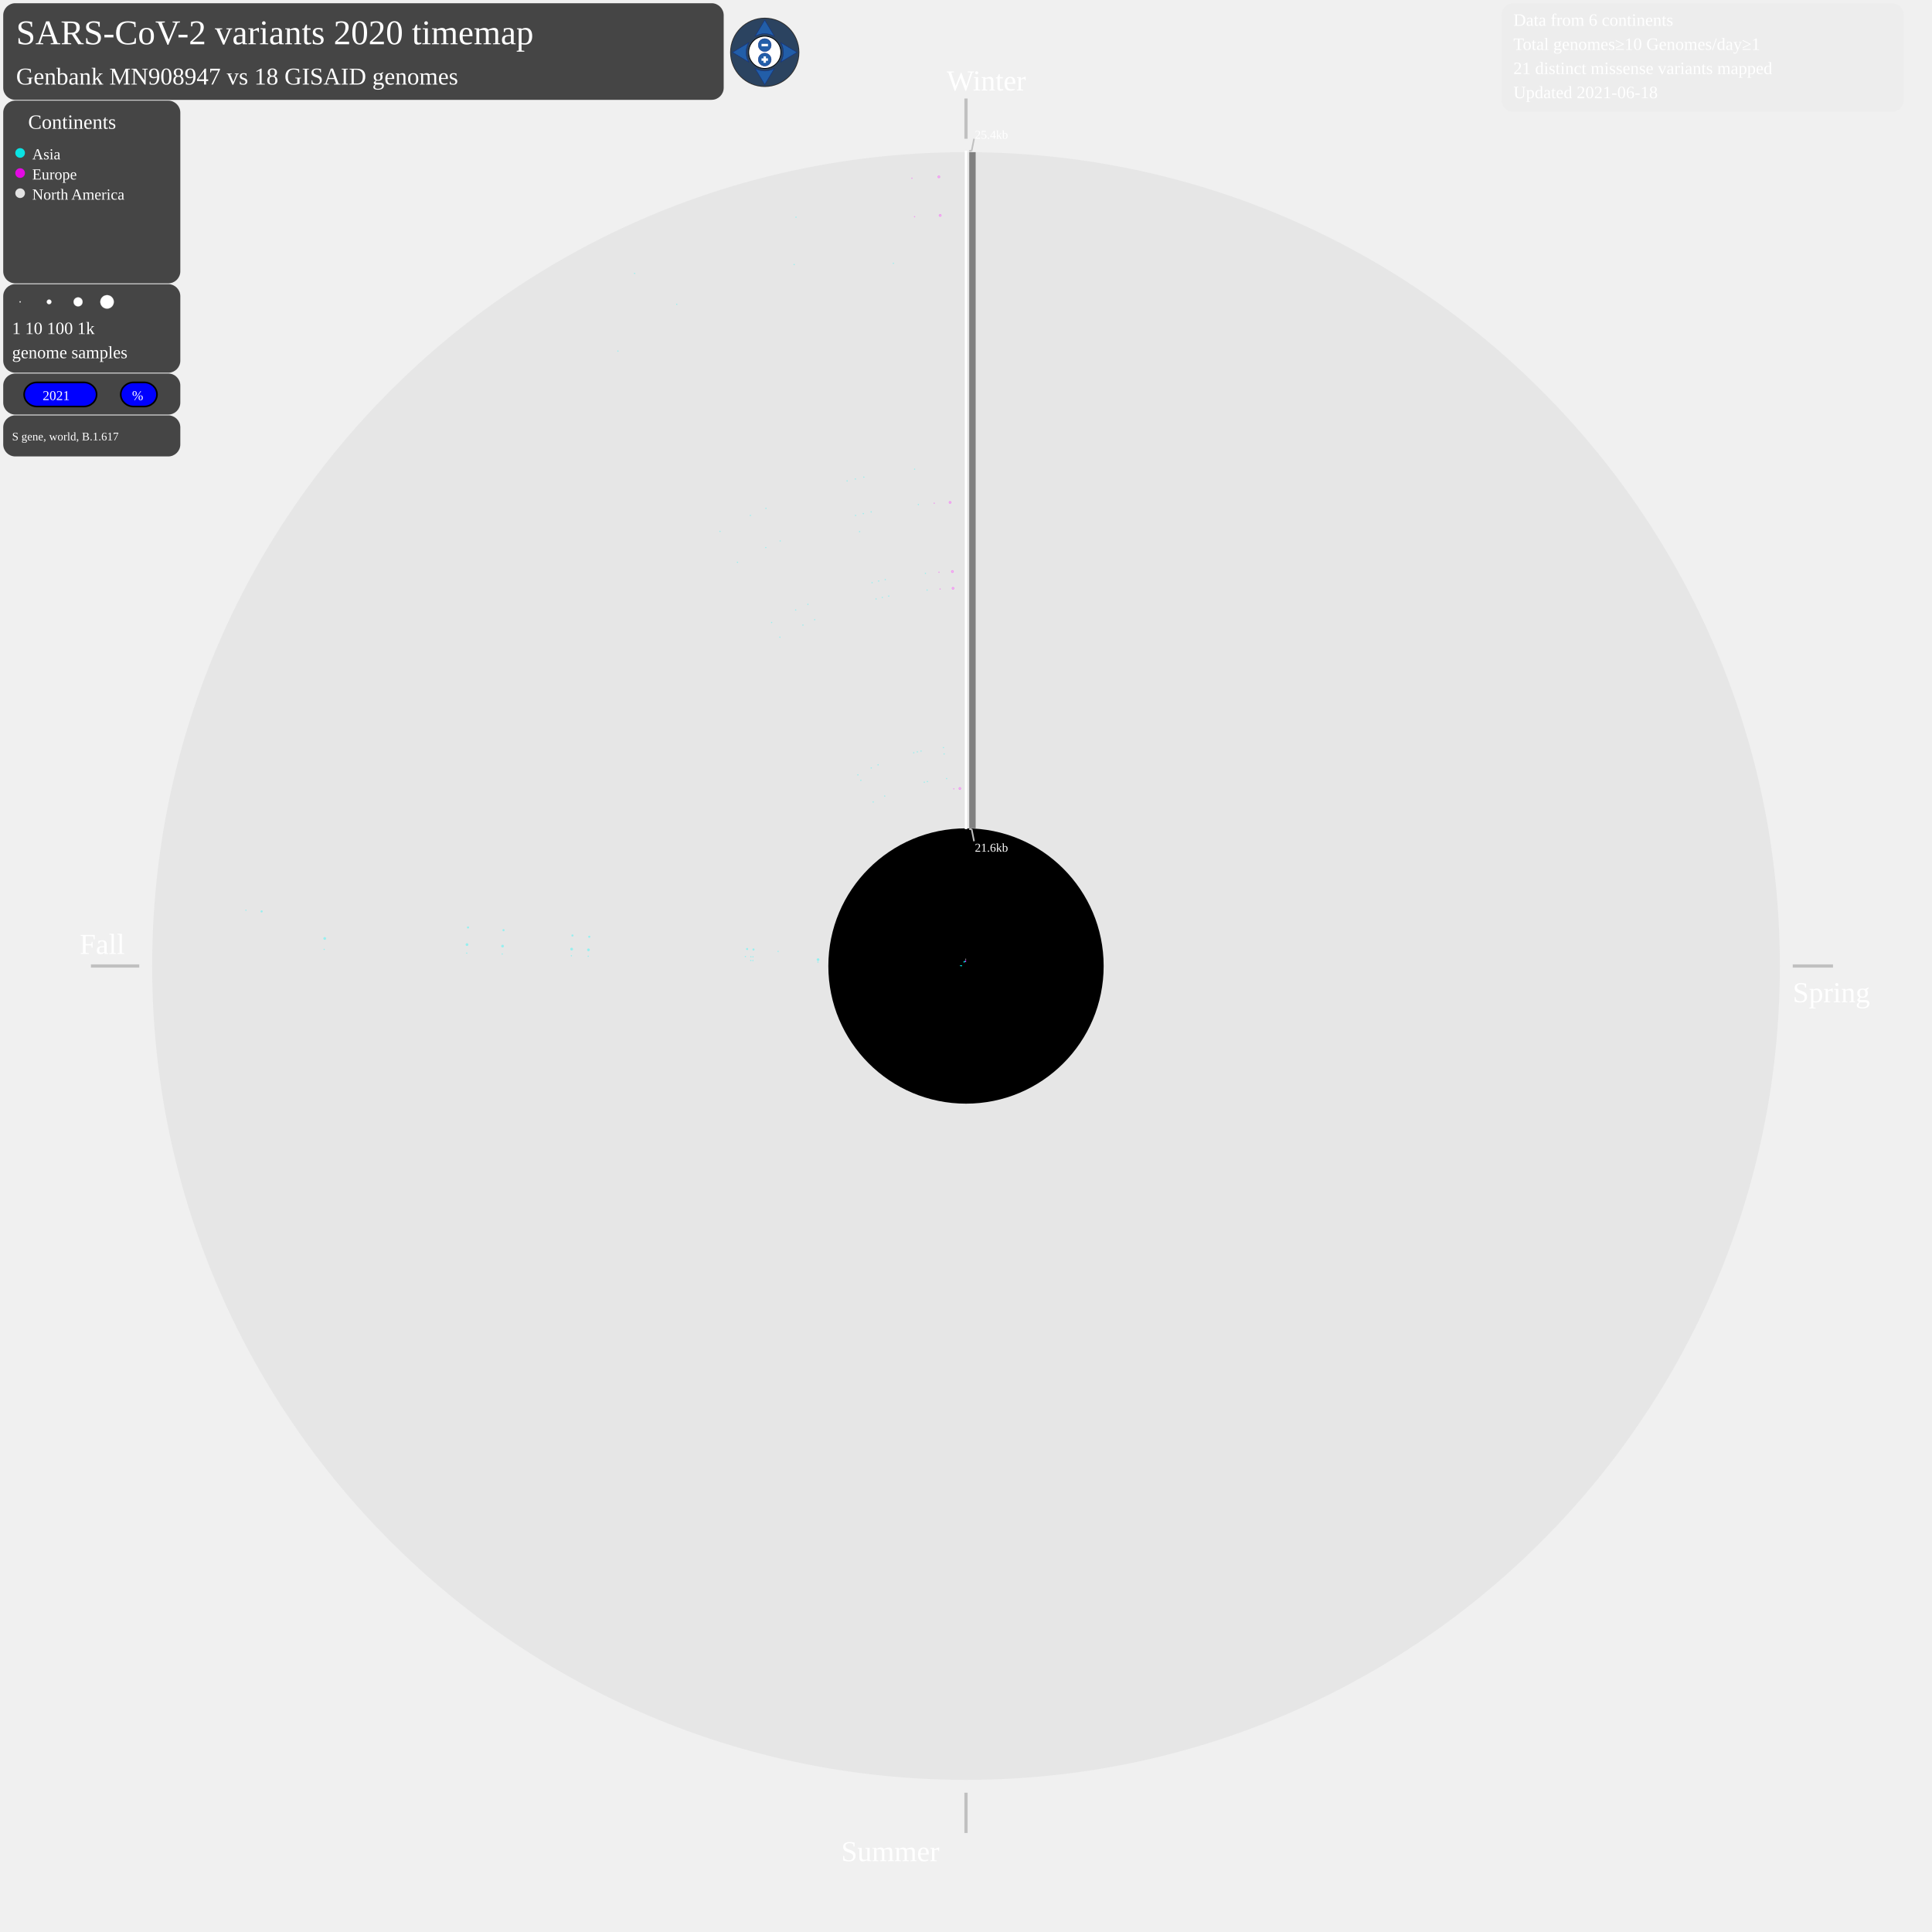
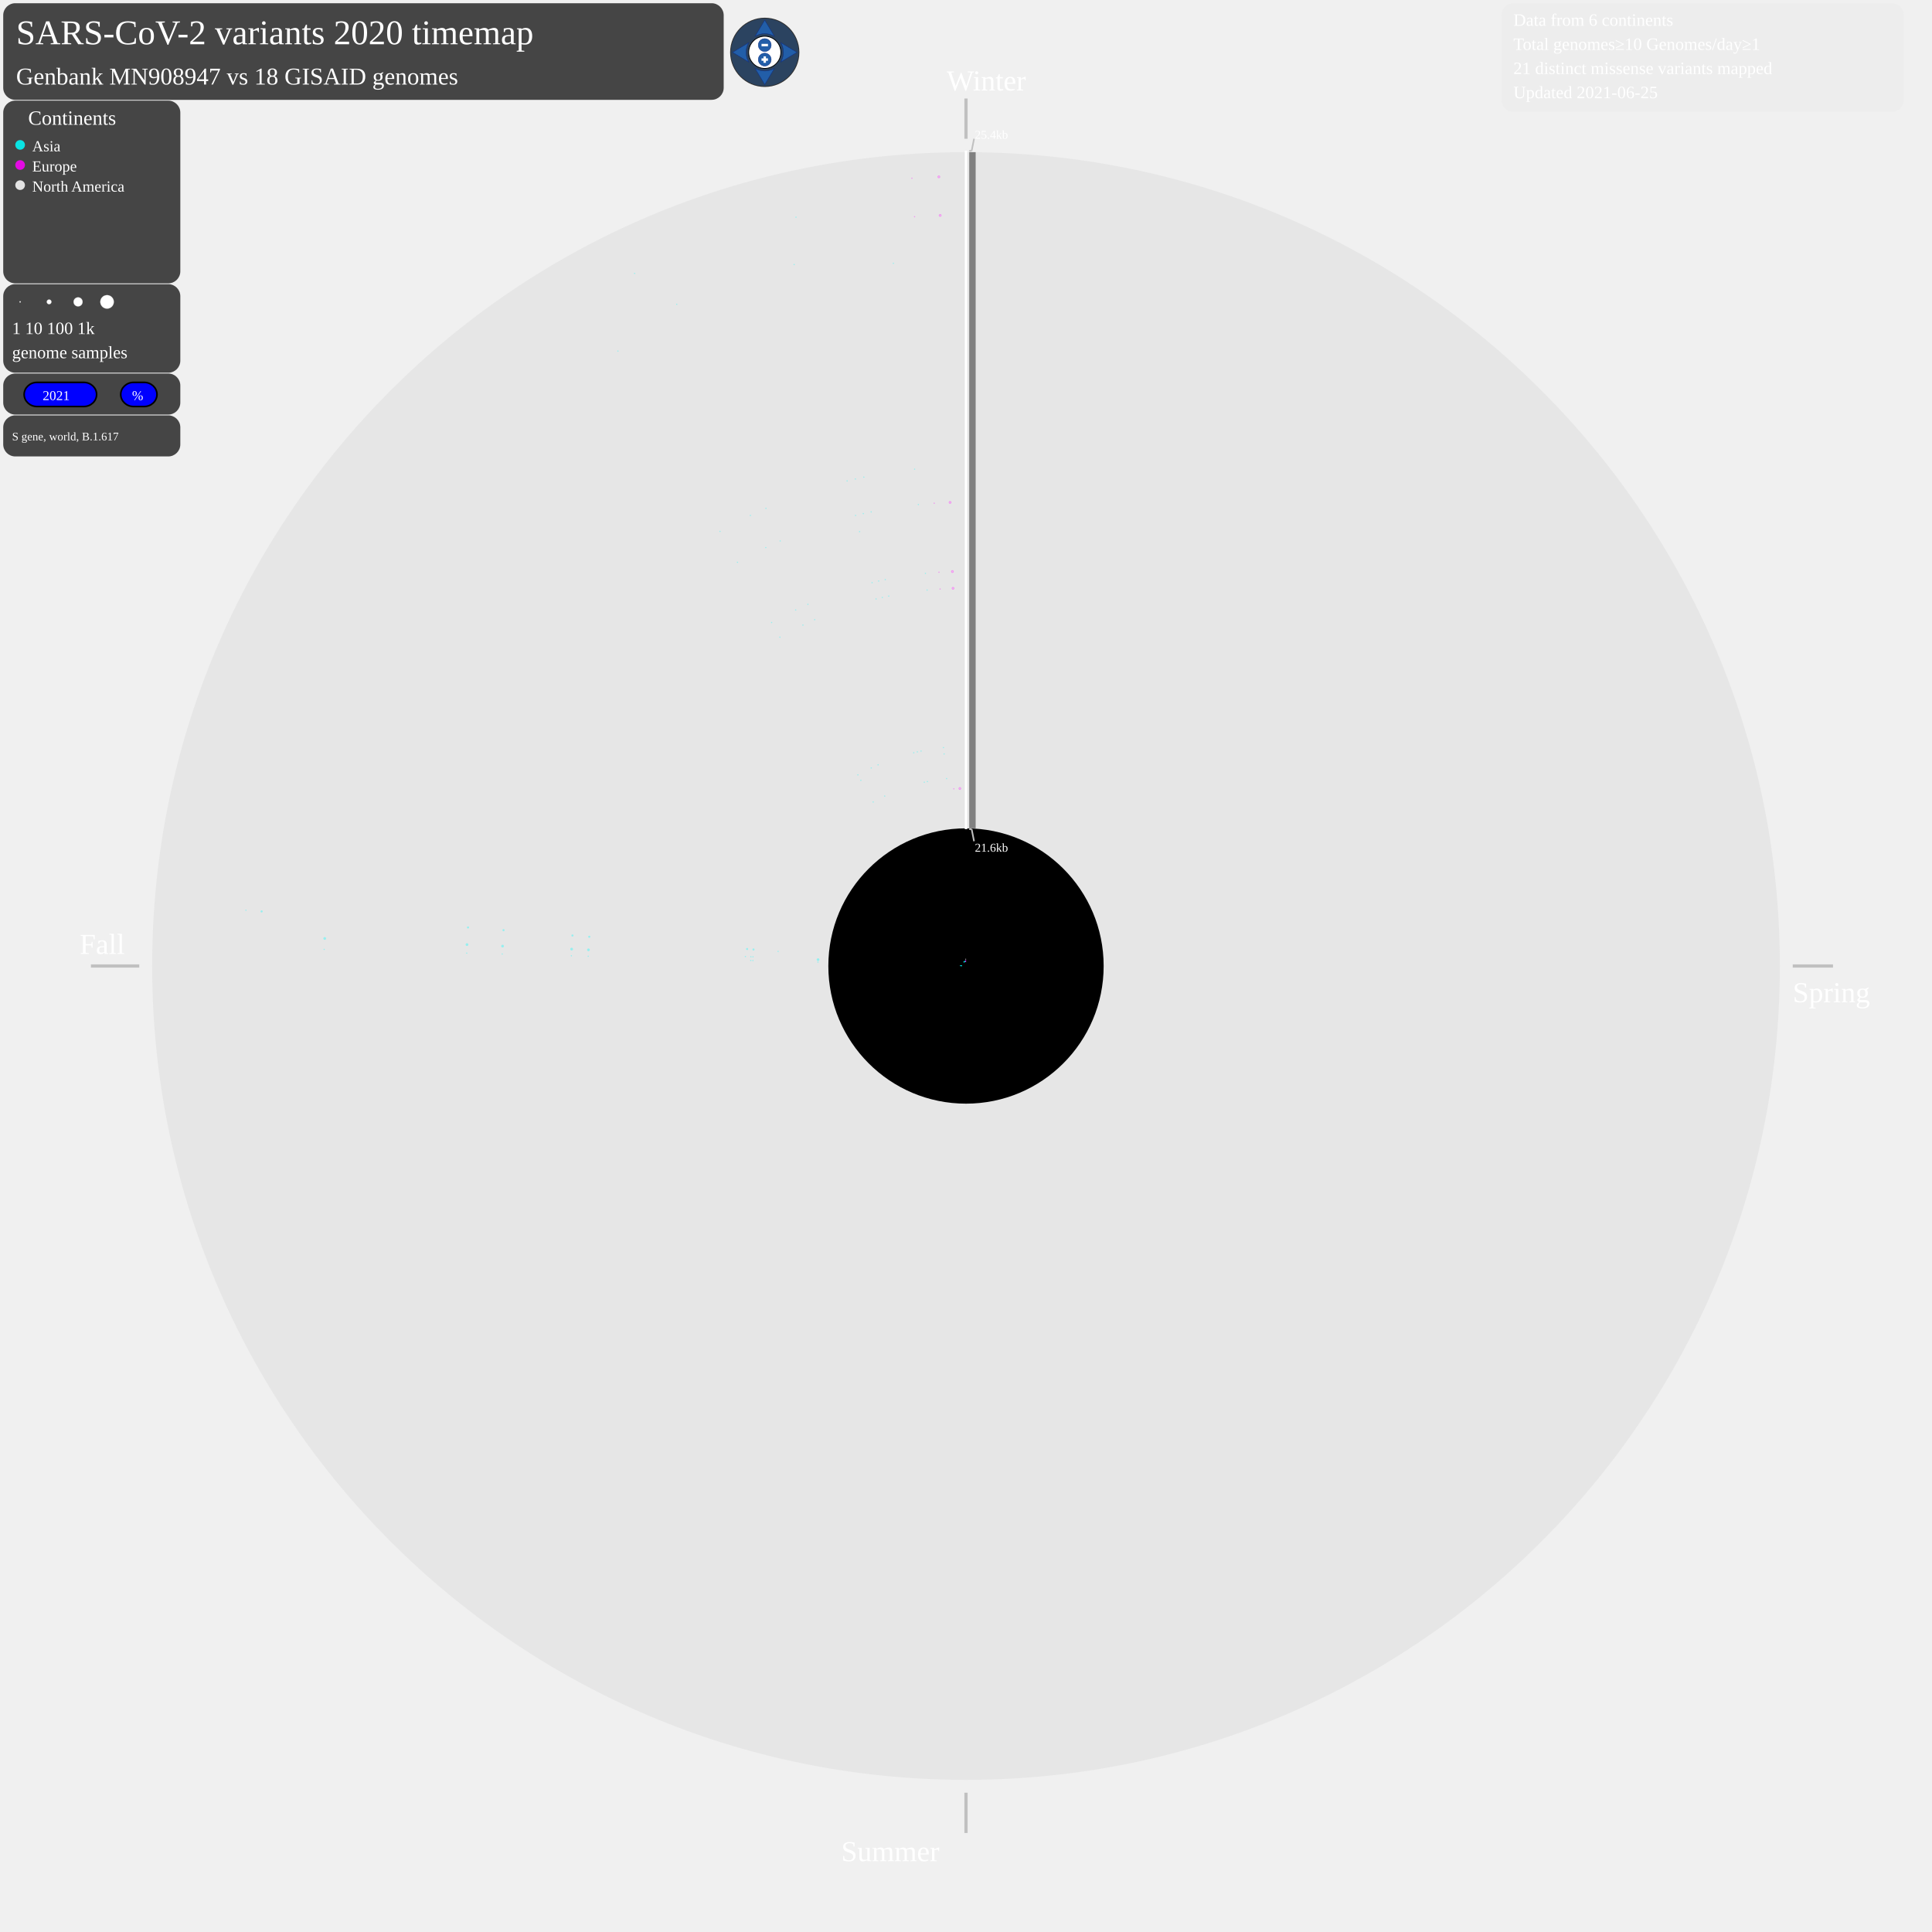
<svg xmlns="http://www.w3.org/2000/svg" width="2400" height="2400" style="background-color:black" viewBox="0 0 2400 2400" id="map-svg">
  <defs>
    <style type="text/css">
	.sb {
	stroke-width:0.8;
	stroke-opacity:0.7;
	}
	.sb:hover {
	stroke-width:0.8;
	stroke-opacity:1.0;
	}
	.compass {
	fill: #fff;
	stroke: #000;
	stroke-width: 1;
	}
	.button {
	fill: #225EA8;
	stroke: #0C2C84;
	stroke-width: 0.5;
	stroke-miterlimit:6;
	stroke-linecap: round;
	}
	.button:hover {
	stroke-width: 1;
	}
	.plus-minus {
	fill: #fff;
	pointer-events: none;
	}
	.legendcol {
	stroke: none;
	fill-opacity:0.85;
	}
	.legendcol:hover {
	fill-opacity:1.0;
	}
	.cv {
	stroke: none;
	fill-opacity:0.35;
	}
	.cv:hover {
	stroke: none;
	fill-opacity:0.8;
	}
	.Asia {
	stroke: none;
	fill-opacity:0.6;
	}
	.Asia:hover {
	stroke: none;
	fill-opacity:1.0;
	}
	.Europe {
	stroke: none;
	fill-opacity:0.6;
	}
	.Europe:hover {
	stroke: none;
	fill-opacity:1.0;
	}
	.NorthAmerica {
	stroke: none;
	fill-opacity:0.6;
	}
	.NorthAmerica:hover {
	stroke: none;
	fill-opacity:1.0;
	}
	a:link, a:visited {
	cursor: pointer;
	}
	a:hover, a:active {
	outline: dotted 2px yellow;
	}
	g:hover, g:active {
	outline: dotted 2px yellow;
	}
	.static {
	cursor: not-allowed;
	}
	.draggable, .draggable-group {
	cursor: pointer;
	}
	svg text {
	cursor: default;
	-webkit-user-select: none;
	-moz-user-select: none;
	-ms-user-select: none;
	user-select: none;
	}
	</style>
  </defs>
  <text font-size="3.6em" x="20" y="55" fill="white">SARS-CoV-2 variants 2020 timemap</text>
  <g id="matrix-group" transform="matrix(1 0 0 1 0 0)" class="draggable-group">
    <circle cx="1200" cy="1200" r="1011" style="fill:grey;stroke:black;stroke-width:0;fill-opacity:0.085;" />
    <circle cx="1200" cy="1200" r="171" style="fill:black;stroke:black;stroke-width:0;fill-opacity:1;" />
    <line x1="1200" y1="122.363" x2="1200" y2="172.363" style="stroke:silver;stroke-width:4" />
    <text font-size="3.0em" x="1176" y="112.363" fill="white">Winter</text>
    <line x1="2227" y1="1200" x2="2277" y2="1200" style="stroke:silver;stroke-width:4" />
    <text font-size="3.0em" x="2227" y="1245" fill="white">Spring</text>
    <line x1="1200" y1="2227" x2="1200" y2="2277" style="stroke:silver;stroke-width:4" />
    <text font-size="3.0em" x="1045" y="2312" fill="white">Summer</text>
    <line x1="173" y1="1200" x2="113" y2="1200" style="stroke:silver;stroke-width:4" />
    <text font-size="3.0em" x="99" y="1185" fill="white">Fall</text>
    <g>
      <line x1="1208" y1="1029" x2="1208" y2="189" style="stroke:grey;stroke-width:8" />
    </g>
    <line x1="1200" y1="187.363" x2="1200" y2="1030" style="stroke:white;stroke-width:3" />
    <line x1="1204" y1="187.363" x2="1207" y2="187.363" style="stroke:silver;stroke-width:2" />
    <line x1="1207" y1="187.363" x2="1210" y2="172.363" style="stroke:silver;stroke-width:2" />
    <line x1="1204" y1="1030" x2="1207" y2="1030" style="stroke:silver;stroke-width:2" />
    <line x1="1207" y1="1030" x2="1210" y2="1045" style="stroke:silver;stroke-width:2" />
    <text font-size="1.25em" x="1211" y="172.363" fill="white">25.4kb</text>
    <text font-size="1.25em" x="1211" y="1058" fill="white">21.6kb</text>
    <g class="Asia">
      <line x1="1195.0" y1="1199.9" x2="1193.6" y2="1199.8" style="stroke:cyan;" class="sb" />
    </g>
    <g class="Asia">
      <circle cx="1016.1" cy="1195.2" r="0.8" style="fill:cyan;" class="cv" />
    </g>
    <g class="Asia">
      <circle cx="935.3" cy="1193.2" r="0.8" style="fill:cyan;" class="cv" />
    </g>
    <g class="Asia">
      <circle cx="932.6" cy="1193.1" r="0.8" style="fill:cyan;" class="cv" />
    </g>
    <g class="Asia">
      <circle cx="730.7" cy="1187.9" r="0.8" style="fill:cyan;" class="cv" />
    </g>
    <g class="Asia">
      <circle cx="709.8" cy="1187.3" r="0.8" style="fill:cyan;" class="cv" />
    </g>
    <g class="Asia">
      <circle cx="623.9" cy="1185.1" r="0.8" style="fill:cyan;" class="cv" />
    </g>
    <g class="Asia">
      <circle cx="579.8" cy="1184.0" r="0.8" style="fill:cyan;" class="cv" />
    </g>
    <g class="Asia">
      <circle cx="402.7" cy="1179.4" r="0.8" style="fill:cyan;" class="cv" />
    </g>
    <g class="Asia">
      <line x1="1195.0" y1="1199.8" x2="1192.3" y2="1199.7" style="stroke:cyan;" class="sb" />
    </g>
    <g class="Asia">
      <circle cx="1016.2" cy="1192.1" r="1.7" style="fill:cyan;" class="cv" />
    </g>
    <g class="Asia">
      <circle cx="935.4" cy="1188.6" r="0.8" style="fill:cyan;" class="cv" />
    </g>
    <g class="Asia">
      <circle cx="932.8" cy="1188.5" r="0.8" style="fill:cyan;" class="cv" />
    </g>
    <g class="Asia">
      <circle cx="926.0" cy="1188.2" r="0.8" style="fill:cyan;" class="cv" />
    </g>
    <g class="Asia">
      <circle cx="731.0" cy="1179.9" r="1.7" style="fill:cyan;" class="cv" />
    </g>
    <g class="Asia">
      <circle cx="710.1" cy="1179.0" r="1.7" style="fill:cyan;" class="cv" />
    </g>
    <g class="Asia">
      <circle cx="624.3" cy="1175.3" r="1.7" style="fill:cyan;" class="cv" />
    </g>
    <g class="Asia">
      <circle cx="580.1" cy="1173.4" r="1.7" style="fill:cyan;" class="cv" />
    </g>
    <g class="Asia">
      <circle cx="403.4" cy="1165.8" r="1.7" style="fill:cyan;" class="cv" />
    </g>
    <g class="Asia">
      <line x1="1195.0" y1="1199.6" x2="1192.9" y2="1199.4" style="stroke:cyan;" class="sb" />
    </g>
    <g class="Asia">
      <circle cx="966.6" cy="1181.9" r="0.8" style="fill:cyan;" class="cv" />
    </g>
    <g class="Asia">
      <circle cx="936.0" cy="1179.5" r="1.3" style="fill:cyan;" class="cv" />
    </g>
    <g class="Asia">
      <circle cx="928.1" cy="1178.9" r="1.3" style="fill:cyan;" class="cv" />
    </g>
    <g class="Asia">
      <circle cx="732.0" cy="1163.7" r="1.3" style="fill:cyan;" class="cv" />
    </g>
    <g class="Asia">
      <circle cx="711.1" cy="1162.1" r="1.3" style="fill:cyan;" class="cv" />
    </g>
    <g class="Asia">
      <circle cx="625.5" cy="1155.5" r="1.3" style="fill:cyan;" class="cv" />
    </g>
    <g class="Asia">
      <circle cx="581.4" cy="1152.1" r="1.3" style="fill:cyan;" class="cv" />
    </g>
    <g class="Asia">
      <circle cx="325.0" cy="1132.2" r="1.3" style="fill:cyan;" class="cv" />
    </g>
    <g class="Asia">
      <circle cx="305.5" cy="1130.7" r="0.8" style="fill:cyan;" class="cv" />
    </g>
    <g class="Asia">
      <line x1="1197.5" y1="1195.6" x2="1196.9" y2="1194.5" style="stroke:cyan;" class="sb" />
    </g>
    <g class="Asia">
      <circle cx="1084.7" cy="996.3" r="0.8" style="fill:cyan;" class="cv" />
    </g>
    <g class="Asia">
      <circle cx="1069.4" cy="969.3" r="0.8" style="fill:cyan;" class="cv" />
    </g>
    <g class="Asia">
      <circle cx="1065.7" cy="962.6" r="0.8" style="fill:cyan;" class="cv" />
    </g>
    <g class="Asia">
      <circle cx="968.8" cy="791.5" r="0.8" style="fill:cyan;" class="cv" />
    </g>
    <g class="Asia">
      <circle cx="958.5" cy="773.3" r="0.8" style="fill:cyan;" class="cv" />
    </g>
    <g class="Asia">
      <circle cx="916.1" cy="698.5" r="0.8" style="fill:cyan;" class="cv" />
    </g>
    <g class="Asia">
      <circle cx="894.4" cy="660.1" r="0.8" style="fill:cyan;" class="cv" />
    </g>
    <g class="Asia">
      <circle cx="767.6" cy="436.1" r="0.8" style="fill:cyan;" class="cv" />
    </g>
    <g class="Asia">
      <line x1="1197.8" y1="1195.5" x2="1197.3" y2="1194.3" style="stroke:cyan;" class="sb" />
    </g>
    <g class="Asia">
      <circle cx="1099.0" cy="988.9" r="0.8" style="fill:cyan;" class="cv" />
    </g>
    <g class="Asia">
      <circle cx="1082.3" cy="954.0" r="0.8" style="fill:cyan;" class="cv" />
    </g>
    <g class="Asia">
      <circle cx="997.4" cy="776.5" r="0.8" style="fill:cyan;" class="cv" />
    </g>
    <g class="Asia">
      <circle cx="988.4" cy="757.7" r="0.8" style="fill:cyan;" class="cv" />
    </g>
    <g class="Asia">
      <circle cx="951.3" cy="680.2" r="0.8" style="fill:cyan;" class="cv" />
    </g>
    <g class="Asia">
      <circle cx="932.2" cy="640.3" r="0.8" style="fill:cyan;" class="cv" />
    </g>
    <g class="Asia">
      <circle cx="788.3" cy="339.6" r="0.8" style="fill:cyan;" class="cv" />
    </g>
    <g class="Asia">
      <line x1="1198.0" y1="1195.4" x2="1197.5" y2="1194.2" style="stroke:cyan;" class="sb" />
    </g>
    <g class="Asia">
      <circle cx="1090.8" cy="950.1" r="0.8" style="fill:cyan;" class="cv" />
    </g>
    <g class="Asia">
      <circle cx="1012.0" cy="769.8" r="0.8" style="fill:cyan;" class="cv" />
    </g>
    <g class="Asia">
      <circle cx="1003.6" cy="750.7" r="0.8" style="fill:cyan;" class="cv" />
    </g>
    <g class="Asia">
      <circle cx="969.2" cy="672.0" r="0.8" style="fill:cyan;" class="cv" />
    </g>
    <g class="Asia">
      <circle cx="951.5" cy="631.5" r="0.8" style="fill:cyan;" class="cv" />
    </g>
    <g class="Asia">
      <circle cx="840.7" cy="378.0" r="0.8" style="fill:cyan;" class="cv" />
    </g>
    <g class="Asia">
      <line x1="1198.8" y1="1195.1" x2="1198.5" y2="1193.8" style="stroke:cyan;" class="sb" />
    </g>
    <g class="Asia">
      <circle cx="1135.1" cy="935.1" r="0.8" style="fill:cyan;" class="cv" />
    </g>
    <g class="Asia">
      <circle cx="1088.3" cy="744.0" r="0.8" style="fill:cyan;" class="cv" />
    </g>
    <g class="Asia">
      <circle cx="1083.3" cy="723.8" r="0.8" style="fill:cyan;" class="cv" />
    </g>
    <g class="Asia">
      <circle cx="1067.8" cy="660.4" r="0.8" style="fill:cyan;" class="cv" />
    </g>
    <g class="Asia">
      <circle cx="1062.8" cy="640.3" r="0.8" style="fill:cyan;" class="cv" />
    </g>
    <g class="Asia">
      <circle cx="1052.3" cy="597.4" r="0.8" style="fill:cyan;" class="cv" />
    </g>
    <g class="Asia">
      <circle cx="986.5" cy="328.6" r="0.8" style="fill:cyan;" class="cv" />
    </g>
    <g class="Asia">
      <line x1="1198.9" y1="1195.1" x2="1198.6" y2="1193.8" style="stroke:cyan;" class="sb" />
    </g>
    <g class="Asia">
      <circle cx="1148.2" cy="971.7" r="0.8" style="fill:cyan;" class="cv" />
    </g>
    <g class="Asia">
      <circle cx="1139.6" cy="934.0" r="0.8" style="fill:cyan;" class="cv" />
    </g>
    <g class="Asia">
      <circle cx="1096.1" cy="742.2" r="0.8" style="fill:cyan;" class="cv" />
    </g>
    <g class="Asia">
      <circle cx="1091.5" cy="721.8" r="0.8" style="fill:cyan;" class="cv" />
    </g>
    <g class="Asia">
      <circle cx="1072.4" cy="638.0" r="0.8" style="fill:cyan;" class="cv" />
    </g>
    <g class="Asia">
      <circle cx="1062.6" cy="595.0" r="0.8" style="fill:cyan;" class="cv" />
    </g>
    <g class="Asia">
      <circle cx="988.8" cy="269.8" r="0.8" style="fill:cyan;" class="cv" />
    </g>
    <g class="Asia">
      <line x1="1199.0" y1="1195.1" x2="1198.7" y2="1193.8" style="stroke:cyan;" class="sb" />
    </g>
    <g class="Asia">
      <circle cx="1152.1" cy="970.9" r="0.8" style="fill:cyan;" class="cv" />
    </g>
    <g class="Asia">
      <circle cx="1144.2" cy="933.0" r="0.8" style="fill:cyan;" class="cv" />
    </g>
    <g class="Asia">
      <circle cx="1104.0" cy="740.5" r="0.8" style="fill:cyan;" class="cv" />
    </g>
    <g class="Asia">
      <circle cx="1099.7" cy="720.0" r="0.8" style="fill:cyan;" class="cv" />
    </g>
    <g class="Asia">
      <circle cx="1082.2" cy="635.9" r="0.8" style="fill:cyan;" class="cv" />
    </g>
    <g class="Asia">
      <circle cx="1073.1" cy="592.7" r="0.8" style="fill:cyan;" class="cv" />
    </g>
    <g class="Asia">
      <line x1="1199.5" y1="1195.0" x2="1199.3" y2="1193.7" style="stroke:cyan;" class="sb" />
    </g>
    <g class="Asia">
      <circle cx="1175.9" cy="967.2" r="0.8" style="fill:cyan;" class="cv" />
    </g>
    <g class="Asia">
      <circle cx="1172.8" cy="936.6" r="0.8" style="fill:cyan;" class="cv" />
    </g>
    <g class="Asia">
      <circle cx="1172.0" cy="928.7" r="0.8" style="fill:cyan;" class="cv" />
    </g>
    <g class="Asia">
      <circle cx="1151.7" cy="733.0" r="0.8" style="fill:cyan;" class="cv" />
    </g>
    <g class="Asia">
      <circle cx="1149.6" cy="712.3" r="0.8" style="fill:cyan;" class="cv" />
    </g>
    <g class="Asia">
      <circle cx="1140.8" cy="626.8" r="0.8" style="fill:cyan;" class="cv" />
    </g>
    <g class="Asia">
      <circle cx="1136.2" cy="582.8" r="0.8" style="fill:cyan;" class="cv" />
    </g>
    <g class="Asia">
      <circle cx="1109.8" cy="327.1" r="0.8" style="fill:cyan;" class="cv" />
    </g>
    <g class="Europe">
      <line x1="1199.7" y1="1195.0" x2="1199.6" y2="1193.7" style="stroke:fuchsia;" class="sb" />
    </g>
    <g class="Europe">
      <circle cx="1184.9" cy="979.9" r="0.8" style="fill:fuchsia;" class="cv" />
    </g>
    <g class="Europe">
      <circle cx="1167.8" cy="731.7" r="0.8" style="fill:fuchsia;" class="cv" />
    </g>
    <g class="Europe">
      <circle cx="1166.4" cy="710.8" r="0.8" style="fill:fuchsia;" class="cv" />
    </g>
    <g class="Europe">
      <circle cx="1160.5" cy="625.1" r="0.8" style="fill:fuchsia;" class="cv" />
    </g>
    <g class="Europe">
      <circle cx="1136.1" cy="269.2" r="0.8" style="fill:fuchsia;" class="cv" />
    </g>
    <g class="Europe">
      <circle cx="1132.8" cy="221.4" r="0.8" style="fill:fuchsia;" class="cv" />
    </g>
    <g class="Europe">
      <line x1="1199.8" y1="1195.0" x2="1199.7" y2="1192.3" style="stroke:fuchsia;" class="sb" />
    </g>
    <g class="NorthAmerica">
      <line x1="1199.7" y1="1192.3" x2="1199.7" y2="1190.9" style="stroke:white;" class="sb" />
    </g>
    <g class="Europe">
      <circle cx="1192.4" cy="979.5" r="1.7" style="fill:fuchsia;" class="cv" />
    </g>
    <g class="NorthAmerica">
      <circle cx="1192.4" cy="979.5" r="0.8" style="fill:white;" class="cv" />
    </g>
    <g class="Europe">
      <circle cx="1183.9" cy="730.8" r="1.7" style="fill:fuchsia;" class="cv" />
    </g>
    <g class="NorthAmerica">
      <circle cx="1183.9" cy="730.8" r="0.8" style="fill:white;" class="cv" />
    </g>
    <g class="Europe">
      <circle cx="1183.1" cy="710.0" r="1.7" style="fill:fuchsia;" class="cv" />
    </g>
    <g class="NorthAmerica">
      <circle cx="1183.1" cy="710.0" r="0.8" style="fill:white;" class="cv" />
    </g>
    <g class="Europe">
      <circle cx="1180.2" cy="624.1" r="1.7" style="fill:fuchsia;" class="cv" />
    </g>
    <g class="NorthAmerica">
      <circle cx="1180.2" cy="624.1" r="0.8" style="fill:white;" class="cv" />
    </g>
    <g class="Europe">
      <circle cx="1167.9" cy="267.6" r="1.7" style="fill:fuchsia;" class="cv" />
    </g>
    <g class="NorthAmerica">
      <circle cx="1167.9" cy="267.6" r="0.8" style="fill:white;" class="cv" />
    </g>
    <g class="Europe">
      <circle cx="1166.3" cy="219.7" r="1.7" style="fill:fuchsia;" class="cv" />
    </g>
    <g class="NorthAmerica">
      <circle cx="1166.3" cy="219.7" r="0.8" style="fill:white;" class="cv" />
    </g>
  </g>
  <rect x="4" y="4" width="895" height="120" rx="15" style="fill:#1B1B1B;stroke-width:0;fill-opacity:0.8;" />
  <a href="https://bcgsc.github.io/SARS2">
    <text font-size="3.6em" x="20" y="55" fill="white">SARS-CoV-2 variants 2020 timemap</text>
  </a>
  <text font-size="2.5em" x="20" y="105" fill="white">Genbank MN908947 vs 18 GISAID genomes</text>
  <circle cx="950" cy="65" r="43" fill="black" opacity="0.8" />
  <circle cx="950" cy="65" r="42" fill="#225EA8" opacity="0.4" />
  <path class="button" d="M950 25 l12   20 a40, 70 0 0,0 -24,  0z" />
  <path class="button" d="M910 65 l20  -12 a70, 40 0 0,0   0, 24z" />
  <path class="button" d="M950 105 l12  -20 a40, 70 0 0,1 -24,  0z" />
  <path class="button" d="M990 65 l-20 -12 a70, 40 0 0,1   0, 24z" />
  <circle class="compass" cx="950" cy="65" r="20" />
  <circle class="button" cx="950" cy="56" r="8" />
  <circle class="button" cx="950" cy="74" r="8" />
  <rect class="plus-minus" x="946" y="54.5" width="8" height="3" />
  <rect class="plus-minus" x="946" y="72.5" width="8" height="3" />
  <rect class="plus-minus" x="948.5" y="70" width="3" height="8" />
  <rect x="4" y="125" width="220" height="227" rx="15" style="fill:#1B1B1B;stroke-width:0;fill-opacity:0.8;" />
  <rect x="4" y="353" width="220" height="110" rx="15" style="fill:#1B1B1B;stroke-width:0;fill-opacity:0.8;" />
  <rect x="4" y="464" width="220" height="51" rx="15" style="fill:#1B1B1B;stroke-width:0;fill-opacity:0.8;" />
  <rect x="4" y="516" width="220" height="51" rx="15" style="fill:#1B1B1B;stroke-width:0;fill-opacity:0.8;" />
  <text font-size="1.2em" x="15" y="547" fill="white">S gene, world, B.1.617</text>
  <a href="https://bcgsc.github.io/SARS2_2021/2021SARS2spike_B1617.svg">
    <rect x="30" y="475" width="90" height="30" rx="16" style="fill:blue;stroke:black;stroke-width:2;" />
    <text font-size="1.4em" x="53" y="497" fill="white">2021</text>
  </a>
  <a href="https://bcgsc.github.io/SARS2/2020ratioSARS2spike_B1617.svg">
    <rect x="150" y="475" width="45" height="30" rx="16" style="fill:blue;stroke:black;stroke-width:2;" />
    <text font-size="1.4em" x="164" y="497" fill="white">%</text>
  </a>
-   <text font-size="2.1em" x="35" y="160" fill="white">Continents</text>
+   <text font-size="2.1em" x="35" y="155" fill="white">Continents</text>
  <g class="Asia">
-     <circle cx="25" cy="190" r="6" style="fill:cyan;stroke:black;stroke-width:0;" class="legendcol" />
+     <circle cx="25" cy="180" r="6" style="fill:cyan;stroke:black;stroke-width:0;" class="legendcol" />
  </g>
-   <text font-size="1.6em" x="40" y="198" fill="white">Asia</text>
+   <text font-size="1.6em" x="40" y="188" fill="white">Asia</text>
  <g class="Europe">
-     <circle cx="25" cy="215" r="6" style="fill:fuchsia;stroke:black;stroke-width:0;" class="legendcol" />
+     <circle cx="25" cy="205" r="6" style="fill:fuchsia;stroke:black;stroke-width:0;" class="legendcol" />
  </g>
-   <text font-size="1.6em" x="40" y="223" fill="white">Europe</text>
+   <text font-size="1.6em" x="40" y="213" fill="white">Europe</text>
  <g class="NorthAmerica">
-     <circle cx="25" cy="240" r="6" style="fill:white;stroke:black;stroke-width:0;" class="legendcol" />
+     <circle cx="25" cy="230" r="6" style="fill:white;stroke:black;stroke-width:0;" class="legendcol" />
  </g>
-   <text font-size="1.6em" x="40" y="248" fill="white">North America</text>
+   <text font-size="1.6em" x="40" y="238" fill="white">North America</text>
  <circle cx="25" cy="375" r="0.843" style="fill:white;stroke:lightgrey;stroke-width:0.2;" />
  <circle cx="61" cy="375" r="2.916" style="fill:white;stroke:lightgrey;stroke-width:0.2;" />
  <circle cx="97" cy="375" r="5.612" style="fill:white;stroke:lightgrey;stroke-width:0.2;" />
  <circle cx="133" cy="375" r="8.401" style="fill:white;stroke:lightgrey;stroke-width:0.2;" />
  <text font-size="1.8em" x="15" y="415" fill="white">1      10        100        1k</text>
  <text font-size="1.8em" x="15" y="445" fill="white">genome samples</text>
  <rect x="1865" y="4" width="500" height="135" rx="15" style="fill:gainsboro;stroke-width:0;fill-opacity:0.15;" />
  <text font-size="1.8em" x="1880" y="32" fill="white">Data from 6 continents</text>
  <text font-size="1.8em" x="1880" y="62" fill="white">Total genomes≥10  Genomes/day≥1</text>
  <text font-size="1.8em" x="1880" y="92" fill="white">21 distinct missense variants mapped</text>
-   <text font-size="1.8em" x="1880" y="122" fill="white">Updated 2021-06-18</text>
+   <text font-size="1.8em" x="1880" y="122" fill="white">Updated 2021-06-25</text>
</svg>
